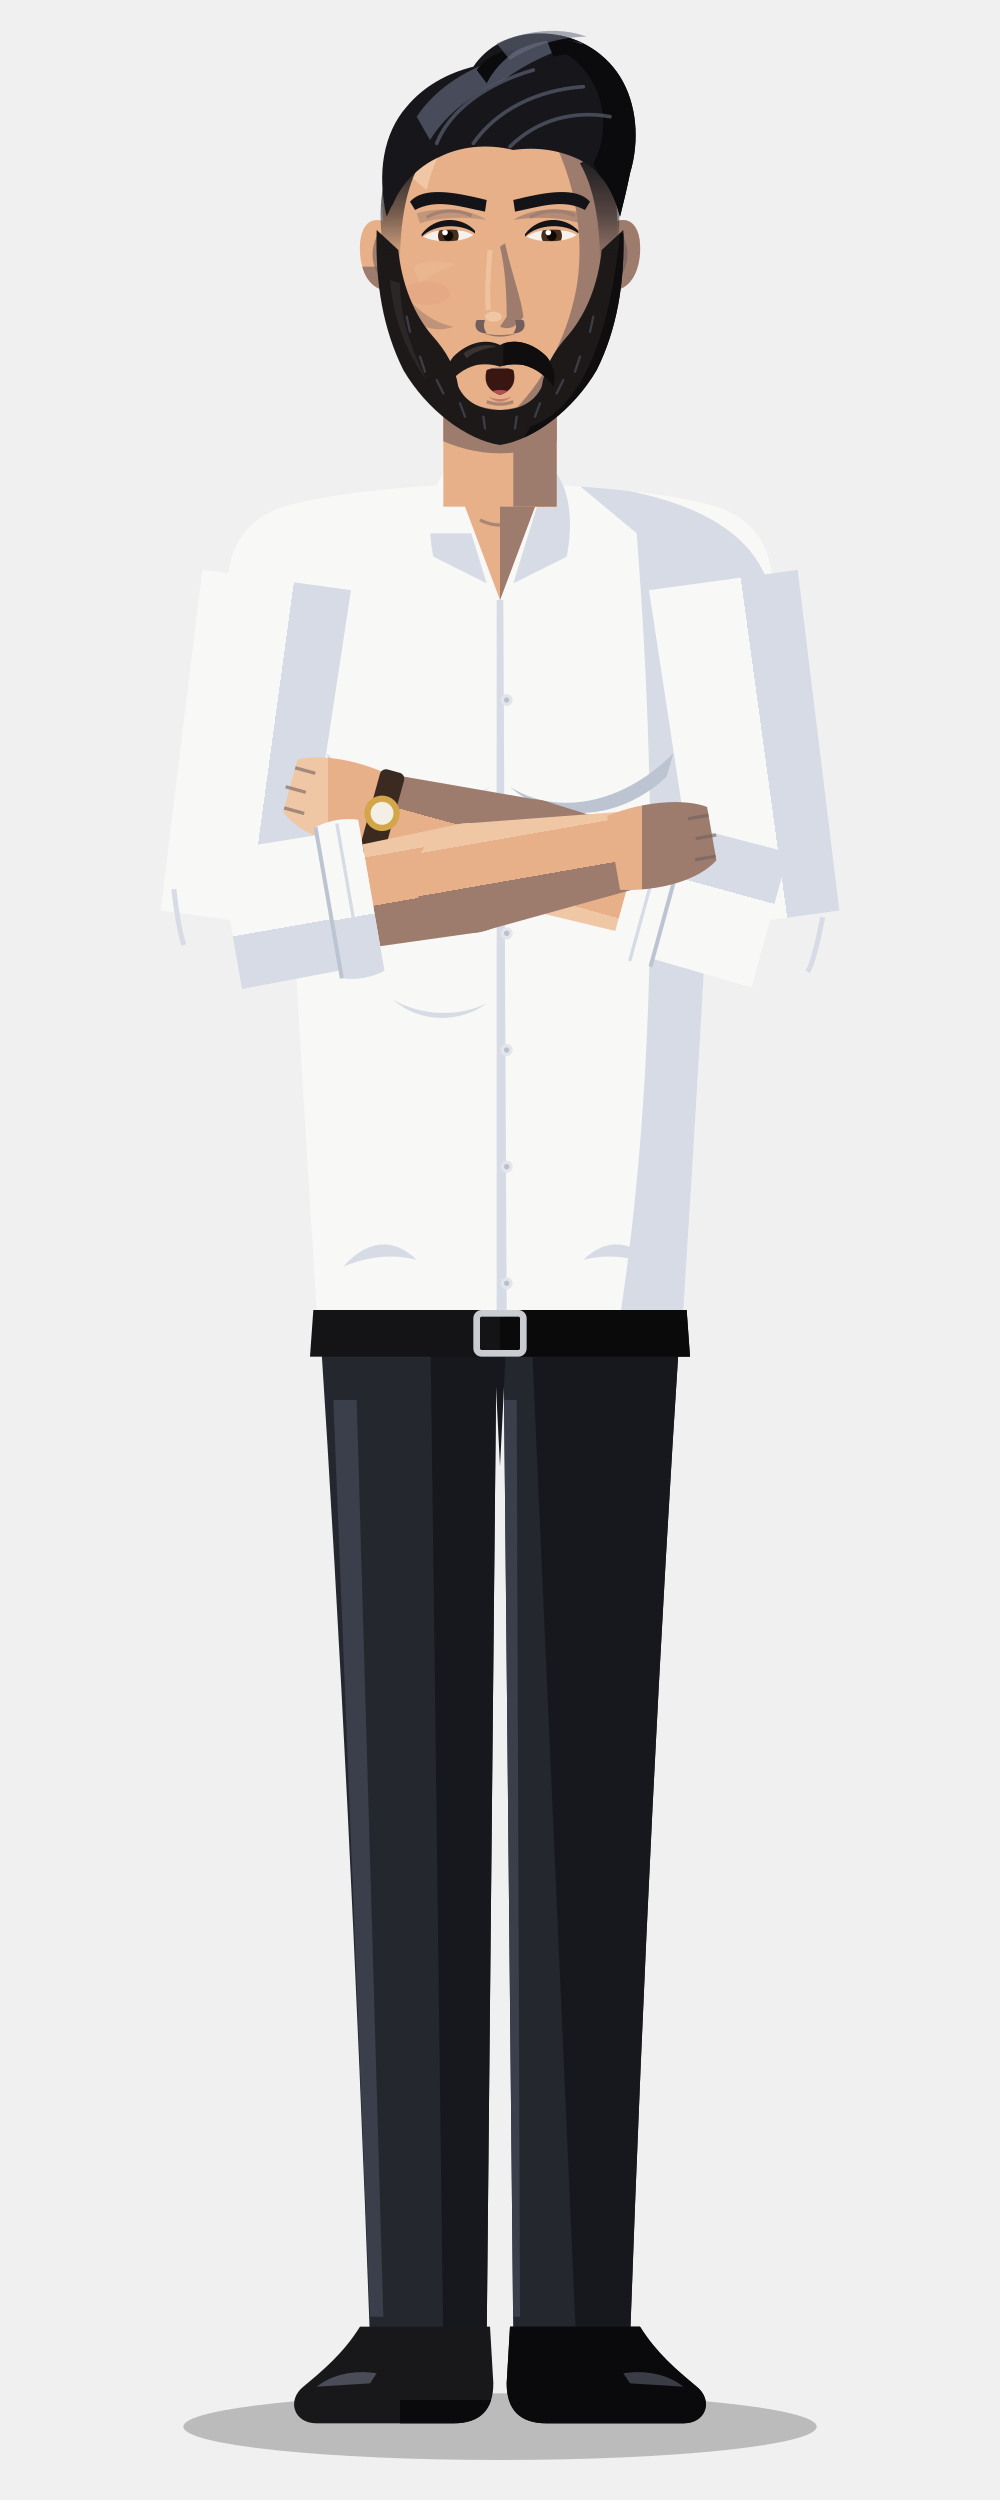
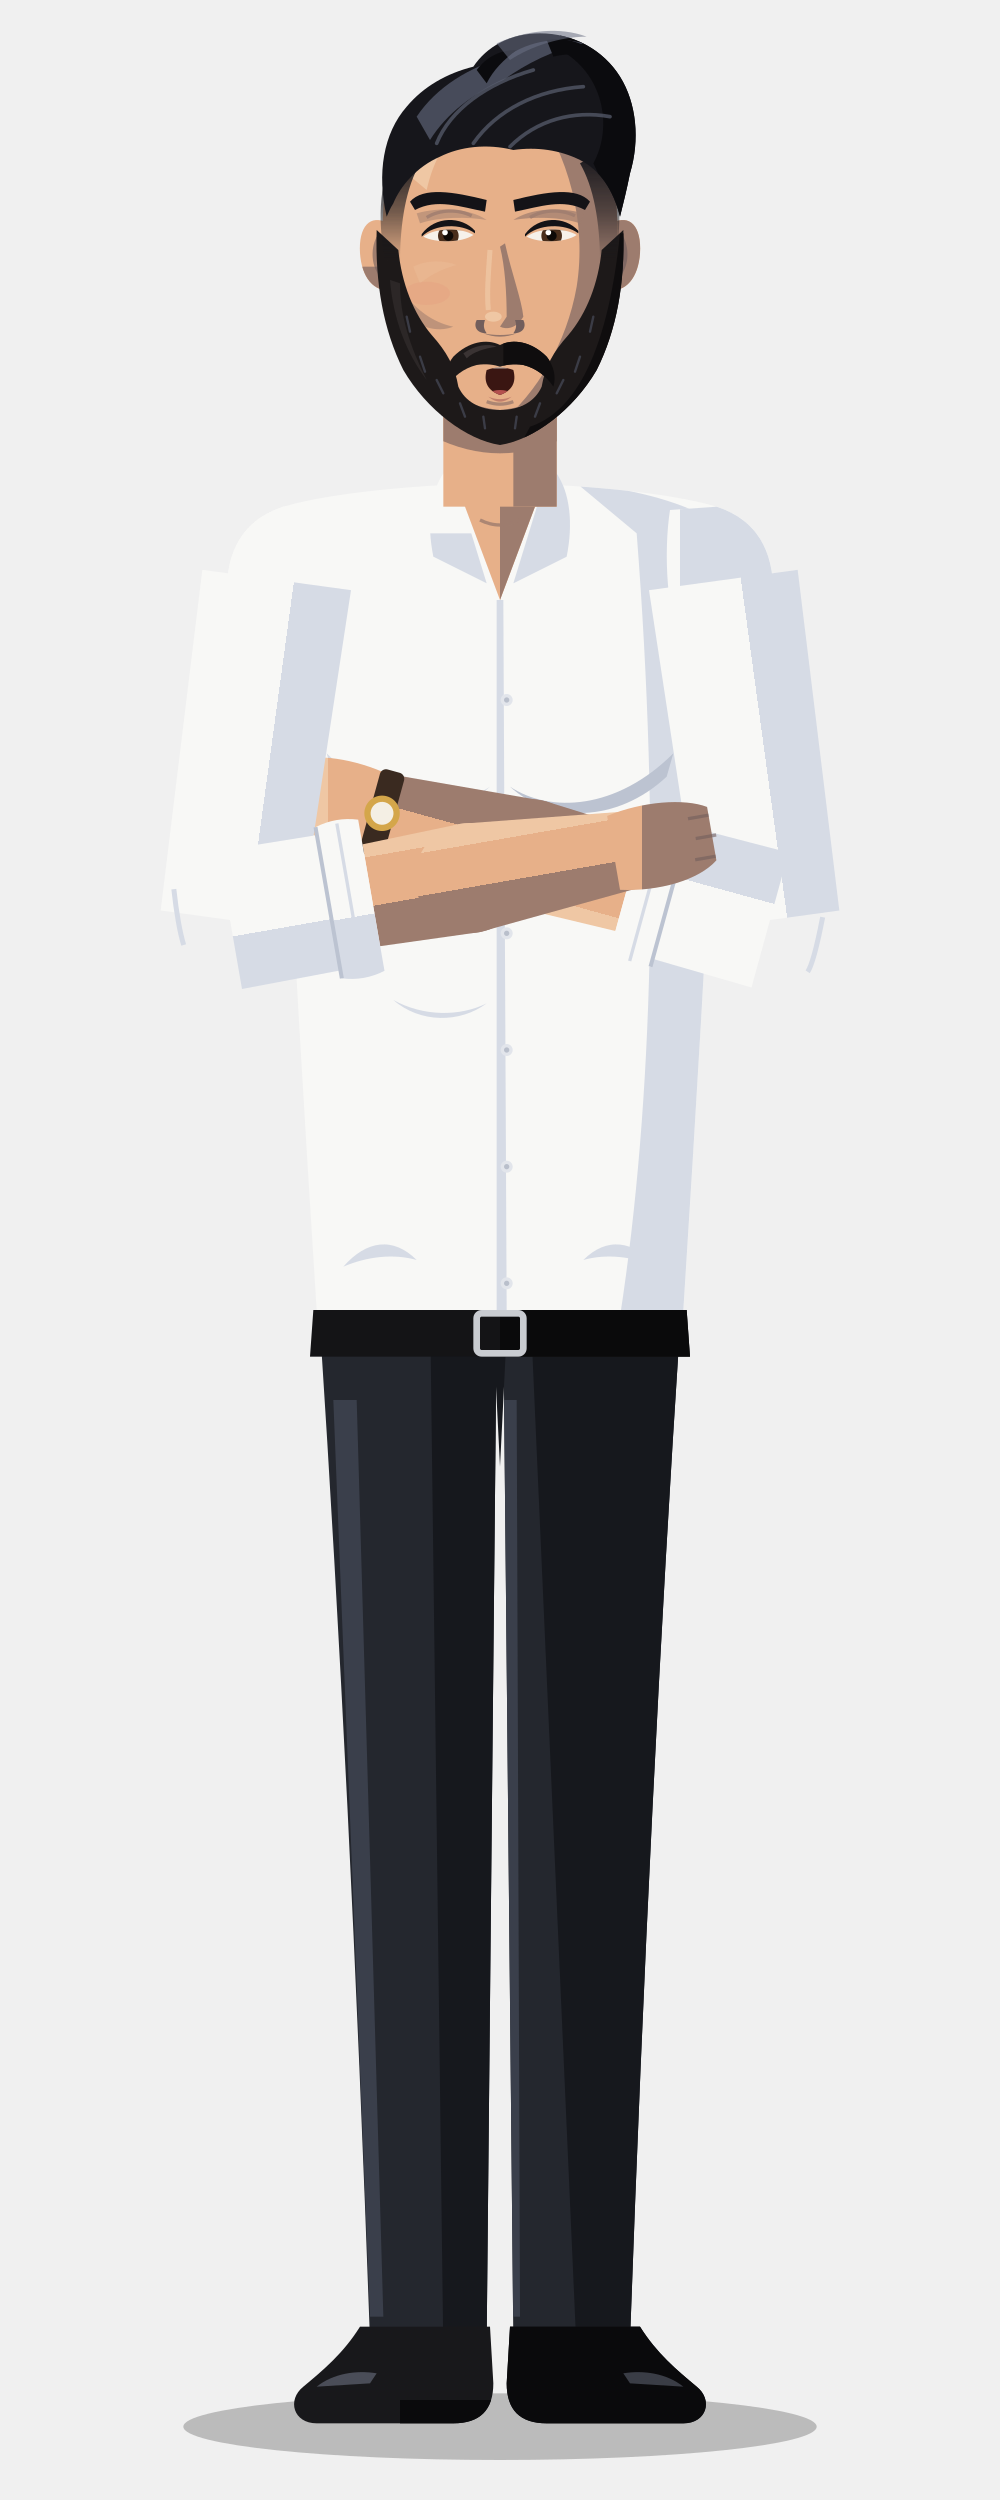
<svg xmlns="http://www.w3.org/2000/svg" viewBox="0 0 600 1500" width="600" height="1500">
  <defs>
    <linearGradient id="fade" x1="0" y1="0" x2="0" y2="1">
      <stop offset="0" stop-color="#16161b" stop-opacity="1" />
      <stop offset="0.55" stop-color="#16161b" stop-opacity="0.55" />
      <stop offset="1" stop-color="#16161b" stop-opacity="0" />
    </linearGradient>
    <clipPath id="c1">
      <path d="M192,796 L298,796 L292,1404 L222,1404 C214,1180 204,980 192,796 Z" />
    </clipPath>
    <clipPath id="c2">
      <path d="M 408,796 L 302,796 L 308,1404 L 378,1404 C 386,1180 396,980 408,796 Z" />
    </clipPath>
    <clipPath id="c3">
      <path d="M216,1396 L294,1396 L296,1430 C296,1446 288,1454 272,1454 L190,1454 C176,1454 172,1440 182,1432 C194,1422 206,1412 216,1396 Z" />
    </clipPath>
    <clipPath id="c4">
      <path d="M 384,1396 L 306,1396 L 304,1430 C 304,1446 312,1454 328,1454 L 410,1454 C 424,1454 428,1440 418,1432 C 406,1422 394,1412 384,1396 Z" />
    </clipPath>
    <clipPath id="c5">
      <path d="M300,290 C268,290 204,294 170,304 C146,312 136,330 136,356 L140,404 C148,432 162,452 172,470 C176,560 182,660 190,786 L410,786 C418,660 424,560 428,470 C438,452 452,432 460,404 L464,356 C464,330 454,312 430,304 C396,294 332,290 300,290 Z" />
    </clipPath>
    <clipPath id="c6">
      <path d="M276,296 L324,296 L300,360 Z" />
    </clipPath>
    <clipPath id="c7">
      <path d="M266,284 C258,296 256,314 260,334 L292,350 L276,298 Z" />
    </clipPath>
    <clipPath id="c8">
      <path d="M 334,284 C 342,296 344,314 340,334 L 308,350 L 324,298 Z" />
    </clipPath>
    <clipPath id="c9">
      <path d="M188,786 L412,786 L414,814 L186,814 Z" />
    </clipPath>
-     <linearGradient id="g10" gradientUnits="userSpaceOnUse" x1="404.9" y1="455.9" x2="491.1" y2="444.1">
-       <stop offset="0" stop-color="#f8f8f6" />
-       <stop offset="0.62" stop-color="#f8f8f6" />
-       <stop offset="0.62" stop-color="#d6dbe5" />
-       <stop offset="1" stop-color="#d6dbe5" />
-     </linearGradient>
-     <linearGradient id="g11" gradientUnits="userSpaceOnUse" x1="108.9" y1="444.1" x2="195.1" y2="455.9">
-       <stop offset="0" stop-color="#f8f8f6" />
-       <stop offset="0.62" stop-color="#f8f8f6" />
-       <stop offset="0.62" stop-color="#d6dbe5" />
-       <stop offset="1" stop-color="#d6dbe5" />
-     </linearGradient>
-     <linearGradient id="g12" gradientUnits="userSpaceOnUse" x1="339.4" y1="551.5" x2="356.4" y2="489.8">
-       <stop offset="0" stop-color="#efc7a4" />
-       <stop offset="0.14" stop-color="#efc7a4" />
-       <stop offset="0.14" stop-color="#e7b089" />
-       <stop offset="0.6" stop-color="#e7b089" />
-       <stop offset="0.6" stop-color="#9d7c6e" />
-       <stop offset="1" stop-color="#9d7c6e" />
-     </linearGradient>
-     <linearGradient id="g13" gradientUnits="userSpaceOnUse" x1="256.1" y1="523.9" x2="270.7" y2="470.9">
-       <stop offset="0" stop-color="#efc7a4" />
-       <stop offset="0.14" stop-color="#efc7a4" />
-       <stop offset="0.14" stop-color="#e7b089" />
-       <stop offset="0.6" stop-color="#e7b089" />
-       <stop offset="0.6" stop-color="#9d7c6e" />
-       <stop offset="1" stop-color="#9d7c6e" />
-     </linearGradient>
-     <linearGradient id="g14" gradientUnits="userSpaceOnUse" x1="415.0" y1="582.1" x2="437.0" y2="502.1">
-       <stop offset="0" stop-color="#f8f8f6" />
-       <stop offset="0.62" stop-color="#f8f8f6" />
-       <stop offset="0.62" stop-color="#d6dbe5" />
-       <stop offset="1" stop-color="#d6dbe5" />
-     </linearGradient>
-     <linearGradient id="g15" gradientUnits="userSpaceOnUse" x1="377.8" y1="576.6" x2="402.2" y2="487.8">
-       <stop offset="0" stop-color="#f8f8f6" />
-       <stop offset="0.62" stop-color="#f8f8f6" />
-       <stop offset="0.62" stop-color="#d6dbe5" />
-       <stop offset="1" stop-color="#d6dbe5" />
-     </linearGradient>
-     <linearGradient id="g16" gradientUnits="userSpaceOnUse" x1="-7.4" y1="27.0" x2="7.4" y2="-27.0">
-       <stop offset="0" stop-color="#efc7a4" />
-       <stop offset="0.14" stop-color="#efc7a4" />
-       <stop offset="0.14" stop-color="#e7b089" />
-       <stop offset="0.6" stop-color="#e7b089" />
-       <stop offset="0.6" stop-color="#9d7c6e" />
-       <stop offset="1" stop-color="#9d7c6e" />
-     </linearGradient>
-     <linearGradient id="g17" gradientUnits="userSpaceOnUse" x1="246.9" y1="500.5" x2="257.9" y2="563.5">
-       <stop offset="0" stop-color="#efc7a4" />
-       <stop offset="0.14" stop-color="#efc7a4" />
-       <stop offset="0.14" stop-color="#e7b089" />
-       <stop offset="0.6" stop-color="#e7b089" />
-       <stop offset="0.6" stop-color="#9d7c6e" />
-       <stop offset="1" stop-color="#9d7c6e" />
-     </linearGradient>
-     <linearGradient id="g18" gradientUnits="userSpaceOnUse" x1="332.1" y1="490.1" x2="341.6" y2="544.3">
-       <stop offset="0" stop-color="#efc7a4" />
-       <stop offset="0.14" stop-color="#efc7a4" />
-       <stop offset="0.14" stop-color="#e7b089" />
-       <stop offset="0.6" stop-color="#e7b089" />
-       <stop offset="0.6" stop-color="#9d7c6e" />
-       <stop offset="1" stop-color="#9d7c6e" />
-     </linearGradient>
-     <linearGradient id="g19" gradientUnits="userSpaceOnUse" x1="166.8" y1="504.8" x2="181.2" y2="586.6">
-       <stop offset="0" stop-color="#f8f8f6" />
-       <stop offset="0.62" stop-color="#f8f8f6" />
-       <stop offset="0.62" stop-color="#d6dbe5" />
-       <stop offset="1" stop-color="#d6dbe5" />
-     </linearGradient>
-     <linearGradient id="g20" gradientUnits="userSpaceOnUse" x1="202.1" y1="494.1" x2="217.9" y2="584.7">
-       <stop offset="0" stop-color="#f8f8f6" />
-       <stop offset="0.62" stop-color="#f8f8f6" />
-       <stop offset="0.62" stop-color="#d6dbe5" />
-       <stop offset="1" stop-color="#d6dbe5" />
-     </linearGradient>
-     <linearGradient id="g21" gradientUnits="userSpaceOnUse" x1="4.8" y1="-27.6" x2="-4.8" y2="27.6">
-       <stop offset="0" stop-color="#efc7a4" />
-       <stop offset="0.14" stop-color="#efc7a4" />
-       <stop offset="0.14" stop-color="#e7b089" />
-       <stop offset="0.6" stop-color="#e7b089" />
-       <stop offset="0.6" stop-color="#9d7c6e" />
-       <stop offset="1" stop-color="#9d7c6e" />
-     </linearGradient>
-     <clipPath id="c22">
+     <clipPath id="c10">
+       <path d="M170,304 C146,312 136,330 136,356 L140,404 C152,410 174,406 190,392 C200,370 202,332 198,306 Z" />
+     </clipPath>
+     <clipPath id="c11">
+       <path d="M 430,304 C 454,312 464,330 464,356 L 460,404 C 448,410 426,406 410,392 C 400,370 398,332 402,306 Z" />
+     </clipPath>
+     <clipPath id="c12">
      <path d="M233,134 C222,128 215,136 216,152 C217,166 224,176 236,174 Z" />
    </clipPath>
-     <clipPath id="c23">
+     <clipPath id="c13">
      <path d="M 367,134 C 378,128 385,136 384,152 C 383,166 376,176 364,174 Z" />
    </clipPath>
-     <clipPath id="c24">
+     <clipPath id="c14">
      <path d="M266,220 L266,304 L334,304 L334,220 Z" />
    </clipPath>
-     <clipPath id="c25">
+     <clipPath id="c15">
      <path d="M300,64 C341,64 369,88 370,126 C372,152 368,176 360,196 L351,214 C340,232 322,244 300,246 C278,244 260,232 249,214 L240,196 C232,176 228,152 230,126 C231,88 259,64 300,64 Z" />
    </clipPath>
-     <clipPath id="c26">
+     <clipPath id="c16">
      <path d="M254,142 C261,136.5 277,136.5 284,141 C277,145.85 261,145.85 254,142 Z" />
    </clipPath>
-     <clipPath id="c27">
+     <clipPath id="c17">
      <path d="M316,142 C323,136.5 339,136.5 346,141 C339,145.85 323,145.85 316,142 Z" />
    </clipPath>
-     <clipPath id="c28">
+     <clipPath id="c18">
      <path d="M226,138 C225,170 230,198 242,222 C256,246 280,264 300,267 C320,264 344,246 358,222 C370,198 375,170 374,138 L361,150 C359,170 352,188 341,201 C332,211 327,220 325,232 C321,241 312,246 300,246 C288,246 279,241 275,232 C273,220 268,211 259,201 C248,188 241,170 239,150 Z" />
    </clipPath>
-     <clipPath id="c29">
+     <clipPath id="c19">
      <path d="M272,214 C281,205 292,203 300,207 C308,203 319,205 328,214 C332,219 334,226 332,232 C328,226 322,221 314,219 C308,218 303,219 300,220 C297,219 292,218 286,219 C278,221 272,226 268,232 C266,226 268,219 272,214 Z" />
    </clipPath>
-     <clipPath id="c30">
+     <clipPath id="c20">
      <path d="M292,222 Q300,219 308,222 Q311,233 300,237 Q289,233 292,222 Z" />
    </clipPath>
-     <clipPath id="c31">
+     <clipPath id="c21">
      <path d="M232,130 C226,104 230,80 244,64 C254,52 268,44 284,40 C292,28 306,20 324,20 C344,20 362,30 372,46 C382,62 384,84 378,104 C376,114 374,122 372,130 C368,114 360,102 348,96 C336,90 322,88 308,90 C292,86 276,88 264,94 C250,100 240,112 236,122 C234,125 233,128 232,130 Z" />
    </clipPath>
+     <linearGradient id="g22" gradientUnits="userSpaceOnUse" x1="404.9" y1="455.9" x2="491.1" y2="444.1">
+       <stop offset="0" stop-color="#f8f8f6" />
+       <stop offset="0.62" stop-color="#f8f8f6" />
+       <stop offset="0.62" stop-color="#d6dbe5" />
+       <stop offset="1" stop-color="#d6dbe5" />
+     </linearGradient>
+     <linearGradient id="g23" gradientUnits="userSpaceOnUse" x1="339.4" y1="551.5" x2="356.4" y2="489.8">
+       <stop offset="0" stop-color="#efc7a4" />
+       <stop offset="0.14" stop-color="#efc7a4" />
+       <stop offset="0.14" stop-color="#e7b089" />
+       <stop offset="0.6" stop-color="#e7b089" />
+       <stop offset="0.6" stop-color="#9d7c6e" />
+       <stop offset="1" stop-color="#9d7c6e" />
+     </linearGradient>
+     <linearGradient id="g24" gradientUnits="userSpaceOnUse" x1="256.1" y1="523.9" x2="270.7" y2="470.9">
+       <stop offset="0" stop-color="#efc7a4" />
+       <stop offset="0.14" stop-color="#efc7a4" />
+       <stop offset="0.14" stop-color="#e7b089" />
+       <stop offset="0.6" stop-color="#e7b089" />
+       <stop offset="0.6" stop-color="#9d7c6e" />
+       <stop offset="1" stop-color="#9d7c6e" />
+     </linearGradient>
+     <linearGradient id="g25" gradientUnits="userSpaceOnUse" x1="415.0" y1="582.1" x2="437.0" y2="502.1">
+       <stop offset="0" stop-color="#f8f8f6" />
+       <stop offset="0.62" stop-color="#f8f8f6" />
+       <stop offset="0.62" stop-color="#d6dbe5" />
+       <stop offset="1" stop-color="#d6dbe5" />
+     </linearGradient>
+     <linearGradient id="g26" gradientUnits="userSpaceOnUse" x1="377.8" y1="576.6" x2="402.2" y2="487.8">
+       <stop offset="0" stop-color="#f8f8f6" />
+       <stop offset="0.62" stop-color="#f8f8f6" />
+       <stop offset="0.62" stop-color="#d6dbe5" />
+       <stop offset="1" stop-color="#d6dbe5" />
+     </linearGradient>
+     <linearGradient id="g27" gradientUnits="userSpaceOnUse" x1="-7.4" y1="27.0" x2="7.4" y2="-27.0">
+       <stop offset="0" stop-color="#efc7a4" />
+       <stop offset="0.14" stop-color="#efc7a4" />
+       <stop offset="0.14" stop-color="#e7b089" />
+       <stop offset="0.6" stop-color="#e7b089" />
+       <stop offset="0.6" stop-color="#9d7c6e" />
+       <stop offset="1" stop-color="#9d7c6e" />
+     </linearGradient>
+     <linearGradient id="g28" gradientUnits="userSpaceOnUse" x1="108.9" y1="444.1" x2="195.1" y2="455.9">
+       <stop offset="0" stop-color="#f8f8f6" />
+       <stop offset="0.62" stop-color="#f8f8f6" />
+       <stop offset="0.62" stop-color="#d6dbe5" />
+       <stop offset="1" stop-color="#d6dbe5" />
+     </linearGradient>
+     <linearGradient id="g29" gradientUnits="userSpaceOnUse" x1="246.9" y1="500.5" x2="257.9" y2="563.5">
+       <stop offset="0" stop-color="#efc7a4" />
+       <stop offset="0.14" stop-color="#efc7a4" />
+       <stop offset="0.14" stop-color="#e7b089" />
+       <stop offset="0.6" stop-color="#e7b089" />
+       <stop offset="0.6" stop-color="#9d7c6e" />
+       <stop offset="1" stop-color="#9d7c6e" />
+     </linearGradient>
+     <linearGradient id="g30" gradientUnits="userSpaceOnUse" x1="332.1" y1="490.1" x2="341.6" y2="544.3">
+       <stop offset="0" stop-color="#efc7a4" />
+       <stop offset="0.14" stop-color="#efc7a4" />
+       <stop offset="0.14" stop-color="#e7b089" />
+       <stop offset="0.6" stop-color="#e7b089" />
+       <stop offset="0.6" stop-color="#9d7c6e" />
+       <stop offset="1" stop-color="#9d7c6e" />
+     </linearGradient>
+     <linearGradient id="g31" gradientUnits="userSpaceOnUse" x1="166.8" y1="504.8" x2="181.2" y2="586.6">
+       <stop offset="0" stop-color="#f8f8f6" />
+       <stop offset="0.62" stop-color="#f8f8f6" />
+       <stop offset="0.62" stop-color="#d6dbe5" />
+       <stop offset="1" stop-color="#d6dbe5" />
+     </linearGradient>
+     <linearGradient id="g32" gradientUnits="userSpaceOnUse" x1="202.1" y1="494.1" x2="217.9" y2="584.7">
+       <stop offset="0" stop-color="#f8f8f6" />
+       <stop offset="0.62" stop-color="#f8f8f6" />
+       <stop offset="0.62" stop-color="#d6dbe5" />
+       <stop offset="1" stop-color="#d6dbe5" />
+     </linearGradient>
+     <linearGradient id="g33" gradientUnits="userSpaceOnUse" x1="4.8" y1="-27.6" x2="-4.8" y2="27.6">
+       <stop offset="0" stop-color="#efc7a4" />
+       <stop offset="0.14" stop-color="#efc7a4" />
+       <stop offset="0.14" stop-color="#e7b089" />
+       <stop offset="0.6" stop-color="#e7b089" />
+       <stop offset="0.6" stop-color="#9d7c6e" />
+       <stop offset="1" stop-color="#9d7c6e" />
+     </linearGradient>
  </defs>
  <ellipse cx="300" cy="1456" rx="190" ry="20" fill="#000" opacity="0.22" />
  <path d="M192,796 L298,796 L292,1404 L222,1404 C214,1180 204,980 192,796 Z" fill="#24272e" />
  <g clip-path="url(#c1)">
    <path d="M258,780 L304,780 L300,1412 L266,1412 Z" fill="#16181d" />
    <path d="M200,840 L214,840 L230,1390 L222,1390 Z" fill="#3a3f4b" />
  </g>
  <path d="M 408,796 L 302,796 L 308,1404 L 378,1404 C 386,1180 396,980 408,796 Z" fill="#24272e" />
  <g clip-path="url(#c2)">
    <path d="M318,780 L420,780 L420,1412 L346,1412 Z" fill="#16181d" />
    <path d="M 310,840 L 302,840 L 306,1390 L 312,1390 Z" fill="#3a3f4b" />
  </g>
  <path d="M296,800 L300,880 L304,800 Z" fill="#16181d" />
  <path d="M216,1396 L294,1396 L296,1430 C296,1446 288,1454 272,1454 L190,1454 C176,1454 172,1440 182,1432 C194,1422 206,1412 216,1396 Z" fill="#18181b" />
  <g clip-path="url(#c3)">
    <path d="M240,1440 L300,1440 L300,1460 L240,1460 Z" fill="#0a0a0c" />
    <path d="M190,1432 C200,1424 214,1422 226,1424 L222,1430 Z" fill="#4a4d58" />
  </g>
  <path d="M 384,1396 L 306,1396 L 304,1430 C 304,1446 312,1454 328,1454 L 410,1454 C 424,1454 428,1440 418,1432 C 406,1422 394,1412 384,1396 Z" fill="#18181b" />
  <g clip-path="url(#c4)">
    <path d="M300,1380 L440,1380 L440,1460 L300,1460 Z" fill="#0a0a0c" />
    <path d="M 410,1432 C 400,1424 386,1422 374,1424 L 378,1430 Z" fill="#3a3d46" />
  </g>
  <path d="M300,290 C268,290 204,294 170,304 C146,312 136,330 136,356 L140,404 C148,432 162,452 172,470 C176,560 182,660 190,786 L410,786 C418,660 424,560 428,470 C438,452 452,432 460,404 L464,356 C464,330 454,312 430,304 C396,294 332,290 300,290 Z" fill="#f8f8f6" />
  <g clip-path="url(#c5)">
    <path d="M346,290 C406,296 466,316 464,374 C460,422 444,450 430,474 L414,790 L372,790 C392,660 396,500 382,320 Z" fill="#d6dbe5" />
    <path d="M138,392 C148,428 162,452 174,472 L184,472 C172,448 160,422 150,392 Z" fill="#d6dbe5" />
  </g>
  <path d="M196,452 C230,486 270,488 294,472 C270,494 230,494 200,466 Z" fill="#d6dbe5" />
  <path d="M404,452 C370,486 330,488 306,472 C330,494 370,494 400,466 Z" fill="#bcc3d1" />
  <path d="M236,600 C254,610 276,610 292,602 C276,614 252,614 236,600 Z" fill="#d6dbe5" />
  <path d="M206,760 C220,744 236,742 250,756 C236,752 220,754 206,760 Z" fill="#d6dbe5" />
  <path d="M350,756 C364,742 380,744 394,760 C380,754 364,752 350,756 Z" fill="#d6dbe5" />
  <path d="M238,520 C256,530 276,530 292,522 C276,534 254,534 238,520 Z" fill="#d6dbe5" />
  <path d="M276,296 L324,296 L300,360 Z" fill="#e7b089" />
  <g clip-path="url(#c6)">
    <path d="M300,290 L330,290 L300,364 Z" fill="#9d7c6e" />
  </g>
  <path d="M288,312 Q300,318 312,312" fill="none" stroke="#9d7c6e" stroke-width="2" opacity="0.8" />
  <path d="M266,284 C258,296 256,314 260,334 L292,350 L276,298 Z" fill="#f8f8f6" />
  <g clip-path="url(#c7)">
    <path d="M256,320 L292,320 L292,352 L256,352 Z" fill="#d6dbe5" />
  </g>
  <path d="M 334,284 C 342,296 344,314 340,334 L 308,350 L 324,298 Z" fill="#f8f8f6" />
  <g clip-path="url(#c8)">
    <path d="M 334,284 C 342,296 344,314 340,334 L 308,350 L 324,298 Z" fill="#d6dbe5" />
  </g>
  <path d="M268,286 Q300,280 332,286 L326,292 Q300,288 274,292 Z" fill="#d6dbe5" />
  <path d="M298,360 L302,360 L304,786 L298,786 Z" fill="#d6dbe5" />
  <circle cx="304" cy="420" r="3.6" fill="#e2e5eb" />
  <circle cx="304" cy="420" r="1.6" fill="#b9bfcb" />
  <circle cx="304" cy="490" r="3.6" fill="#e2e5eb" />
  <circle cx="304" cy="490" r="1.6" fill="#b9bfcb" />
  <circle cx="304" cy="560" r="3.6" fill="#e2e5eb" />
  <circle cx="304" cy="560" r="1.6" fill="#b9bfcb" />
  <circle cx="304" cy="630" r="3.6" fill="#e2e5eb" />
  <circle cx="304" cy="630" r="1.6" fill="#b9bfcb" />
  <circle cx="304" cy="700" r="3.6" fill="#e2e5eb" />
  <circle cx="304" cy="700" r="1.6" fill="#b9bfcb" />
  <circle cx="304" cy="770" r="3.6" fill="#e2e5eb" />
  <circle cx="304" cy="770" r="1.6" fill="#b9bfcb" />
  <path d="M188,786 L412,786 L414,814 L186,814 Z" fill="#141416" />
  <g clip-path="url(#c9)">
    <path d="M300,780 L420,780 L420,820 L300,820 Z" fill="#0a0a0b" />
  </g>
  <rect x="286" y="788" width="28" height="24" rx="3" fill="none" stroke="#c9ccd1" stroke-width="4" />
-   <path d="M389.4,354.1 L420.4,557.7 L503.6,546.3 L478.6,341.9 Z" fill="url(#g10)" />
-   <path d="M121.4,341.9 L96.4,546.3 L179.6,557.7 L210.6,354.1 Z" fill="url(#g11)" />
-   <path d="M369.2,558.6 L309.6,544.3 L327.1,480.7 L385.7,498.9 Z" fill="url(#g12)" />
-   <circle cx="318.3" cy="512.5" r="33.0" fill="url(#g13)" />
-   <path d="M309.6,544.3 L202.7,503.5 L214.3,461.1 L327.1,480.7 Z" fill="url(#g13)" />
-   <path d="M450.9,592.5 L379.1,571.7 L400.9,492.7 L473.1,511.5 Z" fill="url(#g14)" />
-   <path d="M414.7,491.3 Q403.3,484.0 389.7,484.4 L365.3,573.1 Q376.7,580.4 390.3,580.0 Z" fill="url(#g15)" />
-   <path d="M414.7,491.3 L390.3,580.0" stroke="#bcc3d1" stroke-width="2.4" />
-   <path d="M402.2,487.8 L377.8,576.6" stroke="#d6dbe5" stroke-width="2" />
-   <path d="M484.6,583.1 q3.7,-5.5 9.0,-32.8" fill="none" stroke="#d6dbe5" stroke-width="3" />
-   <g transform="translate(222.0,486.0) rotate(105.4)">
-     <g transform="scale(-1.25,1.25)">
-       <path d="M-18,-8 C-22,10 -20,30 -12,40 L14,40 C20,30 22,10 18,-8 Z" fill="url(#g16)" />
-       <path d="M-10,30 L-10,40 M0,32 L0,42 M10,30 L10,40" fill="none" stroke="#725e5c" stroke-width="1.6" opacity="0.6" />
-       <rect x="-21" y="-12" width="42" height="12" rx="3" fill="#3a2a20" />
-       <circle cx="0" cy="-6" r="8.5" fill="#d4a64a" />
-       <circle cx="0" cy="-6" r="5.5" fill="#f4efe4" />
-     </g>
-   </g>
-   <path d="M217.5,506.6 L276.3,494.3 L287.6,559.3 L228.1,567.7 Z" fill="url(#g17)" />
-   <circle cx="282.0" cy="526.8" r="33.0" fill="url(#g18)" />
-   <path d="M276.3,494.3 L388.0,485.9 L395.6,529.3 L287.6,559.3 Z" fill="url(#g18)" />
-   <path d="M130.8,510.6 L202.9,499.0 L217.1,579.8 L145.2,593.4 Z" fill="url(#g19)" />
-   <path d="M205.1,587.0 Q218.6,588.7 230.7,582.5 L214.9,491.8 Q201.4,490.1 189.3,496.3 Z" fill="url(#g20)" />
-   <path d="M205.1,587.0 L189.3,496.3" stroke="#bcc3d1" stroke-width="2.4" />
-   <path d="M217.9,584.7 L202.1,494.1" stroke="#d6dbe5" stroke-width="2" />
-   <path d="M104.3,533.5 q2.4,21.8 5.9,33.5" fill="none" stroke="#d6dbe5" stroke-width="3" />
-   <g transform="translate(378.0,510.0) rotate(-99.9)">
-     <g transform="scale(1.25,1.25)">
-       <path d="M-18,-8 C-22,10 -20,30 -12,40 L14,40 C20,30 22,10 18,-8 Z" fill="url(#g21)" />
-       <path d="M-10,30 L-10,40 M0,32 L0,42 M10,30 L10,40" fill="none" stroke="#725e5c" stroke-width="1.6" opacity="0.6" />
-     </g>
+   <path d="M170,304 C146,312 136,330 136,356 L140,404 C152,410 174,406 190,392 C200,370 202,332 198,306 Z" fill="#f8f8f6" />
+   <path d="M 430,304 C 454,312 464,330 464,356 L 460,404 C 448,410 426,406 410,392 C 400,370 398,332 402,306 Z" fill="#f8f8f6" />
+   <g clip-path="url(#c11)">
+     <path d="M408,290 L470,290 L470,420 L408,420 Z" fill="#d6dbe5" />
  </g>
  <path d="M233,134 C222,128 215,136 216,152 C217,166 224,176 236,174 Z" fill="#e7b089" />
-   <g clip-path="url(#c22)">
+   <g clip-path="url(#c12)">
    <path d="M200,160 L240,160 L240,190 L200,190 Z" fill="#9d7c6e" />
  </g>
  <path d="M 367,134 C 378,128 385,136 384,152 C 383,166 376,176 364,174 Z" fill="#e7b089" />
-   <g clip-path="url(#c23)">
+   <g clip-path="url(#c13)">
    <path d="M360,120 L400,120 L400,190 L360,190 Z" fill="#9d7c6e" />
  </g>
  <path d="M226,142 C222,150 223,160 228,166 L230,164 C227,158 226,150 229,144 Z" fill="#725e5c" opacity="0.6" />
  <path d="M 374,142 C 378,150 377,160 372,166 L 370,164 C 373,158 374,150 371,144 Z" fill="#725e5c" opacity="0.7" />
  <path d="M266,220 L266,304 L334,304 L334,220 Z" fill="#e7b089" />
-   <g clip-path="url(#c24)">
+   <g clip-path="url(#c14)">
    <path d="M308,210 L340,210 L340,310 L308,310 Z" fill="#9d7c6e" />
    <path d="M260,210 L340,210 L340,262 Q300,282 260,262 Z" fill="#9d7c6e" />
  </g>
  <path d="M300,64 C341,64 369,88 370,126 C372,152 368,176 360,196 L351,214 C340,232 322,244 300,246 C278,244 260,232 249,214 L240,196 C232,176 228,152 230,126 C231,88 259,64 300,64 Z" fill="#e7b089" />
-   <g clip-path="url(#c25)">
+   <g clip-path="url(#c15)">
    <path d="M318,60 C352,70 376,96 376,130 C378,170 368,204 350,228 C336,244 318,252 300,254 C322,236 340,206 346,172 C352,134 342,94 318,60 Z" fill="#9d7c6e" />
    <path d="M244,104 C250,86 264,74 282,70 C268,82 260,96 256,114 Z" fill="#efc7a4" />
  </g>
  <path d="M248,160 C256,156 266,156 274,159 C266,161 258,165 252,170 Z" fill="#efc7a4" opacity="0.25" />
  <path d="M244,178 C252,188 262,194 272,196 C262,200 250,196 244,188 Z" fill="#9d7c6e" opacity="0.55" />
  <ellipse cx="256" cy="176" rx="14" ry="7" fill="#e07e70" opacity="0.14" />
  <path d="M246,121 C254,112 272,115 292,120 L291,127 C276,124 262,119 249,126 Z" fill="#141317" />
  <path d="M 354,121 C 346,112 328,115 308,120 L 309,127 C 324,124 338,119 351,126 Z" fill="#141317" />
  <path d="M250,128 C264,124 282,125 292,132 C280,130 264,130 252,134 Z" fill="#9d7c6e" opacity="0.5" />
  <path d="M 350,128 C 336,124 318,125 308,132 C 320,130 336,130 348,134 Z" fill="#9d7c6e" opacity="0.7" />
  <path d="M254,142 C261,136.5 277,136.5 284,141 C277,145.85 261,145.85 254,142 Z" fill="#f6f1ea" />
-   <g clip-path="url(#c26)">
+   <g clip-path="url(#c16)">
    <circle cx="269" cy="141.5" r="6.2" fill="#4a2e1c" />
    <circle cx="269" cy="141.5" r="3" fill="#0e0907" />
    <circle cx="267" cy="139.5" r="1.7" fill="#fff" />
    <rect x="249" y="120" width="40" height="18.5" fill="#000" opacity="0.14" />
  </g>
  <path d="M253,142 C261,134.0 277,134.0 285,140 L285,138.5 C277,129.5 261,129.5 253,140.5 Z" fill="#141317" />
  <path d="M256,130.5 C264,125.5 275,125.5 283,129.5" fill="none" stroke="#9d7c6e" stroke-width="2" opacity="0.8" />
  <path d="M316,142 C323,136.5 339,136.5 346,141 C339,145.85 323,145.85 316,142 Z" fill="#f6f1ea" />
-   <g clip-path="url(#c27)">
+   <g clip-path="url(#c17)">
    <circle cx="331" cy="141.5" r="6.2" fill="#4a2e1c" />
    <circle cx="331" cy="141.5" r="3" fill="#0e0907" />
    <circle cx="329" cy="139.5" r="1.7" fill="#fff" />
    <rect x="311" y="120" width="40" height="18.5" fill="#000" opacity="0.14" />
  </g>
  <path d="M315,142 C323,134.0 339,134.0 347,140 L347,138.5 C339,129.5 323,129.5 315,140.5 Z" fill="#141317" />
  <path d="M318,130.5 C326,125.5 337,125.5 345,129.5" fill="none" stroke="#9d7c6e" stroke-width="2" opacity="0.8" />
  <path d="M303,146 C307,164 313,180 314,190 C310,197 304,198 300,196 L304,190 C304,176 303,160 300,148 Z" fill="#9d7c6e" />
  <path d="M286,192 C284,196 286,200 292,200 C290,197 290,195 291,192 Z" fill="#725e5c" />
  <path d="M314,192 C316,196 314,200 308,200 C310,197 310,195 309,192 Z" fill="#725e5c" />
  <path d="M290,200 Q300,204 310,200 Q300,202 290,200 Z" fill="#725e5c" opacity="0.7" />
  <ellipse cx="296" cy="190" rx="5" ry="3" fill="#efc7a4" />
  <path d="M294,150 C293,164 292,176 293,186" fill="none" stroke="#efc7a4" stroke-width="3" opacity="0.8" />
  <path d="M226,138 C225,170 230,198 242,222 C256,246 280,264 300,267 C320,264 344,246 358,222 C370,198 375,170 374,138 L361,150 C359,170 352,188 341,201 C332,211 327,220 325,232 C321,241 312,246 300,246 C288,246 279,241 275,232 C273,220 268,211 259,201 C248,188 241,170 239,150 Z" fill="#1d1919" />
-   <g clip-path="url(#c28)">
+   <g clip-path="url(#c18)">
    <path d="M318,256 C342,248 364,218 372,140 L390,140 L390,290 L300,290 Z" fill="#0f0d0e" />
    <path d="M234,168 C236,192 244,212 256,228 C246,208 240,190 240,170 Z" fill="#2c2727" />
  </g>
  <path d="M252,214 l3,9" fill="none" stroke="#474b5a" stroke-width="1.4" stroke-linecap="round" stroke-linejoin="round" opacity="0.7" />
  <path d="M262,228 l4,8" fill="none" stroke="#474b5a" stroke-width="1.4" stroke-linecap="round" stroke-linejoin="round" opacity="0.7" />
  <path d="M276,242 l3,8" fill="none" stroke="#474b5a" stroke-width="1.4" stroke-linecap="round" stroke-linejoin="round" opacity="0.7" />
  <path d="M290,250 l1,7" fill="none" stroke="#474b5a" stroke-width="1.4" stroke-linecap="round" stroke-linejoin="round" opacity="0.7" />
  <path d="M244,190 l2,9" fill="none" stroke="#474b5a" stroke-width="1.4" stroke-linecap="round" stroke-linejoin="round" opacity="0.7" />
  <path d="M310,250 l-1,7" fill="none" stroke="#474b5a" stroke-width="1.4" stroke-linecap="round" stroke-linejoin="round" opacity="0.7" />
  <path d="M324,242 l-3,8" fill="none" stroke="#474b5a" stroke-width="1.4" stroke-linecap="round" stroke-linejoin="round" opacity="0.7" />
  <path d="M338,228 l-4,8" fill="none" stroke="#474b5a" stroke-width="1.4" stroke-linecap="round" stroke-linejoin="round" opacity="0.7" />
  <path d="M348,214 l-3,9" fill="none" stroke="#474b5a" stroke-width="1.4" stroke-linecap="round" stroke-linejoin="round" opacity="0.7" />
  <path d="M356,190 l-2,9" fill="none" stroke="#474b5a" stroke-width="1.4" stroke-linecap="round" stroke-linejoin="round" opacity="0.7" />
  <path d="M272,214 C281,205 292,203 300,207 C308,203 319,205 328,214 C332,219 334,226 332,232 C328,226 322,221 314,219 C308,218 303,219 300,220 C297,219 292,218 286,219 C278,221 272,226 268,232 C266,226 268,219 272,214 Z" fill="#1d1919" />
-   <g clip-path="url(#c29)">
+   <g clip-path="url(#c19)">
    <path d="M302,200 L340,200 L340,236 L302,236 Z" fill="#0f0d0e" />
    <path d="M278,212 C285,207 293,206 298,208 C291,209 284,211 280,215 Z" fill="#3a3333" />
  </g>
  <path d="M292,222 Q300,219 308,222 Q311,233 300,237 Q289,233 292,222 Z" fill="#3a1612" />
-   <g clip-path="url(#c30)">
+   <g clip-path="url(#c20)">
    <rect x="278" y="218" width="44" height="3" fill="#f1ece4" />
    <ellipse cx="300" cy="240" rx="10" ry="6" fill="#b4504e" />
  </g>
  <path d="M293,238 Q300,244 307,238 Q300,241 293,238 Z" fill="#c27f6c" />
  <path d="M292,241 Q300,244 308,241" fill="none" stroke="#9d7c6e" stroke-width="2" opacity="0.8" />
  <path d="M231,156 C226,130 228,106 238,90 L252,98 C244,112 240,132 240,158 Z" fill="url(#fade)" />
  <path d="M 369,156 C 374,130 372,106 362,90 L 348,98 C 356,112 360,132 360,158 Z" fill="url(#fade)" />
  <path d="M232,130 C226,104 230,80 244,64 C254,52 268,44 284,40 C292,28 306,20 324,20 C344,20 362,30 372,46 C382,62 384,84 378,104 C376,114 374,122 372,130 C368,114 360,102 348,96 C336,90 322,88 308,90 C292,86 276,88 264,94 C250,100 240,112 236,122 C234,125 233,128 232,130 Z" fill="#16161b" />
-   <g clip-path="url(#c31)">
+   <g clip-path="url(#c21)">
    <path d="M336,18 C368,24 388,52 384,84 C382,104 376,118 372,132 L356,98 C368,76 362,44 336,30 Z" fill="#0b0b0e" />
    <path d="M250,70 C262,52 282,40 304,34 C318,24 336,22 350,26 C332,30 316,38 302,48 C284,56 268,68 258,84 Z" fill="#474b5a" />
  </g>
  <path d="M262,86 C270,66 292,50 320,42" fill="none" stroke="#5a5f70" stroke-width="2.2" stroke-linecap="round" stroke-linejoin="round" opacity="0.7" />
  <path d="M284,86 C298,66 322,54 350,52" fill="none" stroke="#5a5f70" stroke-width="2.2" stroke-linecap="round" stroke-linejoin="round" opacity="0.7" />
  <path d="M306,88 C322,72 344,66 366,70" fill="none" stroke="#5a5f70" stroke-width="2.2" stroke-linecap="round" stroke-linejoin="round" opacity="0.7" />
  <path d="M286,42 C292,34 300,30 310,30 C302,36 296,42 292,50 Z" fill="#0b0b0e" />
  <path d="M328,24 C340,22 352,26 360,34 C350,32 340,32 332,34 Z" fill="#0b0b0e" />
  <path d="M298,26 C316,18 336,16 352,22 C336,22 318,28 306,36 Z" fill="#6a7083" opacity="0.55" />
+   <path d="M389.4,354.1 L420.4,557.7 L503.6,546.3 L478.6,341.9 Z" fill="url(#g22)" />
+   <path d="M369.2,558.6 L309.6,544.3 L327.1,480.7 L385.7,498.9 Z" fill="url(#g23)" />
+   <circle cx="318.3" cy="512.5" r="33.0" fill="url(#g24)" />
+   <path d="M309.6,544.3 L202.7,503.5 L214.3,461.1 L327.1,480.7 Z" fill="url(#g24)" />
+   <path d="M450.9,592.5 L379.1,571.7 L400.9,492.7 L473.1,511.5 Z" fill="url(#g25)" />
+   <path d="M414.7,491.3 Q403.3,484.0 389.7,484.4 L365.3,573.1 Q376.7,580.4 390.3,580.0 Z" fill="url(#g26)" />
+   <path d="M414.7,491.3 L390.3,580.0" stroke="#bcc3d1" stroke-width="2.4" />
+   <path d="M402.2,487.8 L377.8,576.6" stroke="#d6dbe5" stroke-width="2" />
+   <path d="M484.6,583.1 q3.7,-5.5 9.0,-32.8" fill="none" stroke="#d6dbe5" stroke-width="3" />
+   <g transform="translate(222.0,486.0) rotate(105.4)">
+     <g transform="scale(-1.25,1.25)">
+       <path d="M-18,-8 C-22,10 -20,30 -12,40 L14,40 C20,30 22,10 18,-8 Z" fill="url(#g27)" />
+       <path d="M-10,30 L-10,40 M0,32 L0,42 M10,30 L10,40" fill="none" stroke="#725e5c" stroke-width="1.6" opacity="0.6" />
+       <rect x="-21" y="-12" width="42" height="12" rx="3" fill="#3a2a20" />
+       <circle cx="0" cy="-6" r="8.5" fill="#d4a64a" />
+       <circle cx="0" cy="-6" r="5.5" fill="#f4efe4" />
+     </g>
+   </g>
+   <path d="M121.4,341.9 L96.4,546.3 L179.6,557.7 L210.6,354.1 Z" fill="url(#g28)" />
+   <path d="M217.5,506.6 L276.3,494.3 L287.6,559.3 L228.1,567.7 Z" fill="url(#g29)" />
+   <circle cx="282.0" cy="526.8" r="33.0" fill="url(#g30)" />
+   <path d="M276.3,494.3 L388.0,485.9 L395.6,529.3 L287.6,559.3 Z" fill="url(#g30)" />
+   <path d="M130.8,510.6 L202.9,499.0 L217.1,579.8 L145.2,593.4 Z" fill="url(#g31)" />
+   <path d="M205.1,587.0 Q218.6,588.7 230.7,582.5 L214.9,491.8 Q201.4,490.1 189.3,496.3 Z" fill="url(#g32)" />
+   <path d="M205.1,587.0 L189.3,496.3" stroke="#bcc3d1" stroke-width="2.4" />
+   <path d="M217.9,584.7 L202.1,494.1" stroke="#d6dbe5" stroke-width="2" />
+   <path d="M104.3,533.5 q2.4,21.8 5.9,33.5" fill="none" stroke="#d6dbe5" stroke-width="3" />
+   <g transform="translate(378.0,510.0) rotate(-99.9)">
+     <g transform="scale(1.25,1.25)">
+       <path d="M-18,-8 C-22,10 -20,30 -12,40 L14,40 C20,30 22,10 18,-8 Z" fill="url(#g33)" />
+       <path d="M-10,30 L-10,40 M0,32 L0,42 M10,30 L10,40" fill="none" stroke="#725e5c" stroke-width="1.6" opacity="0.6" />
+     </g>
+   </g>
</svg>
